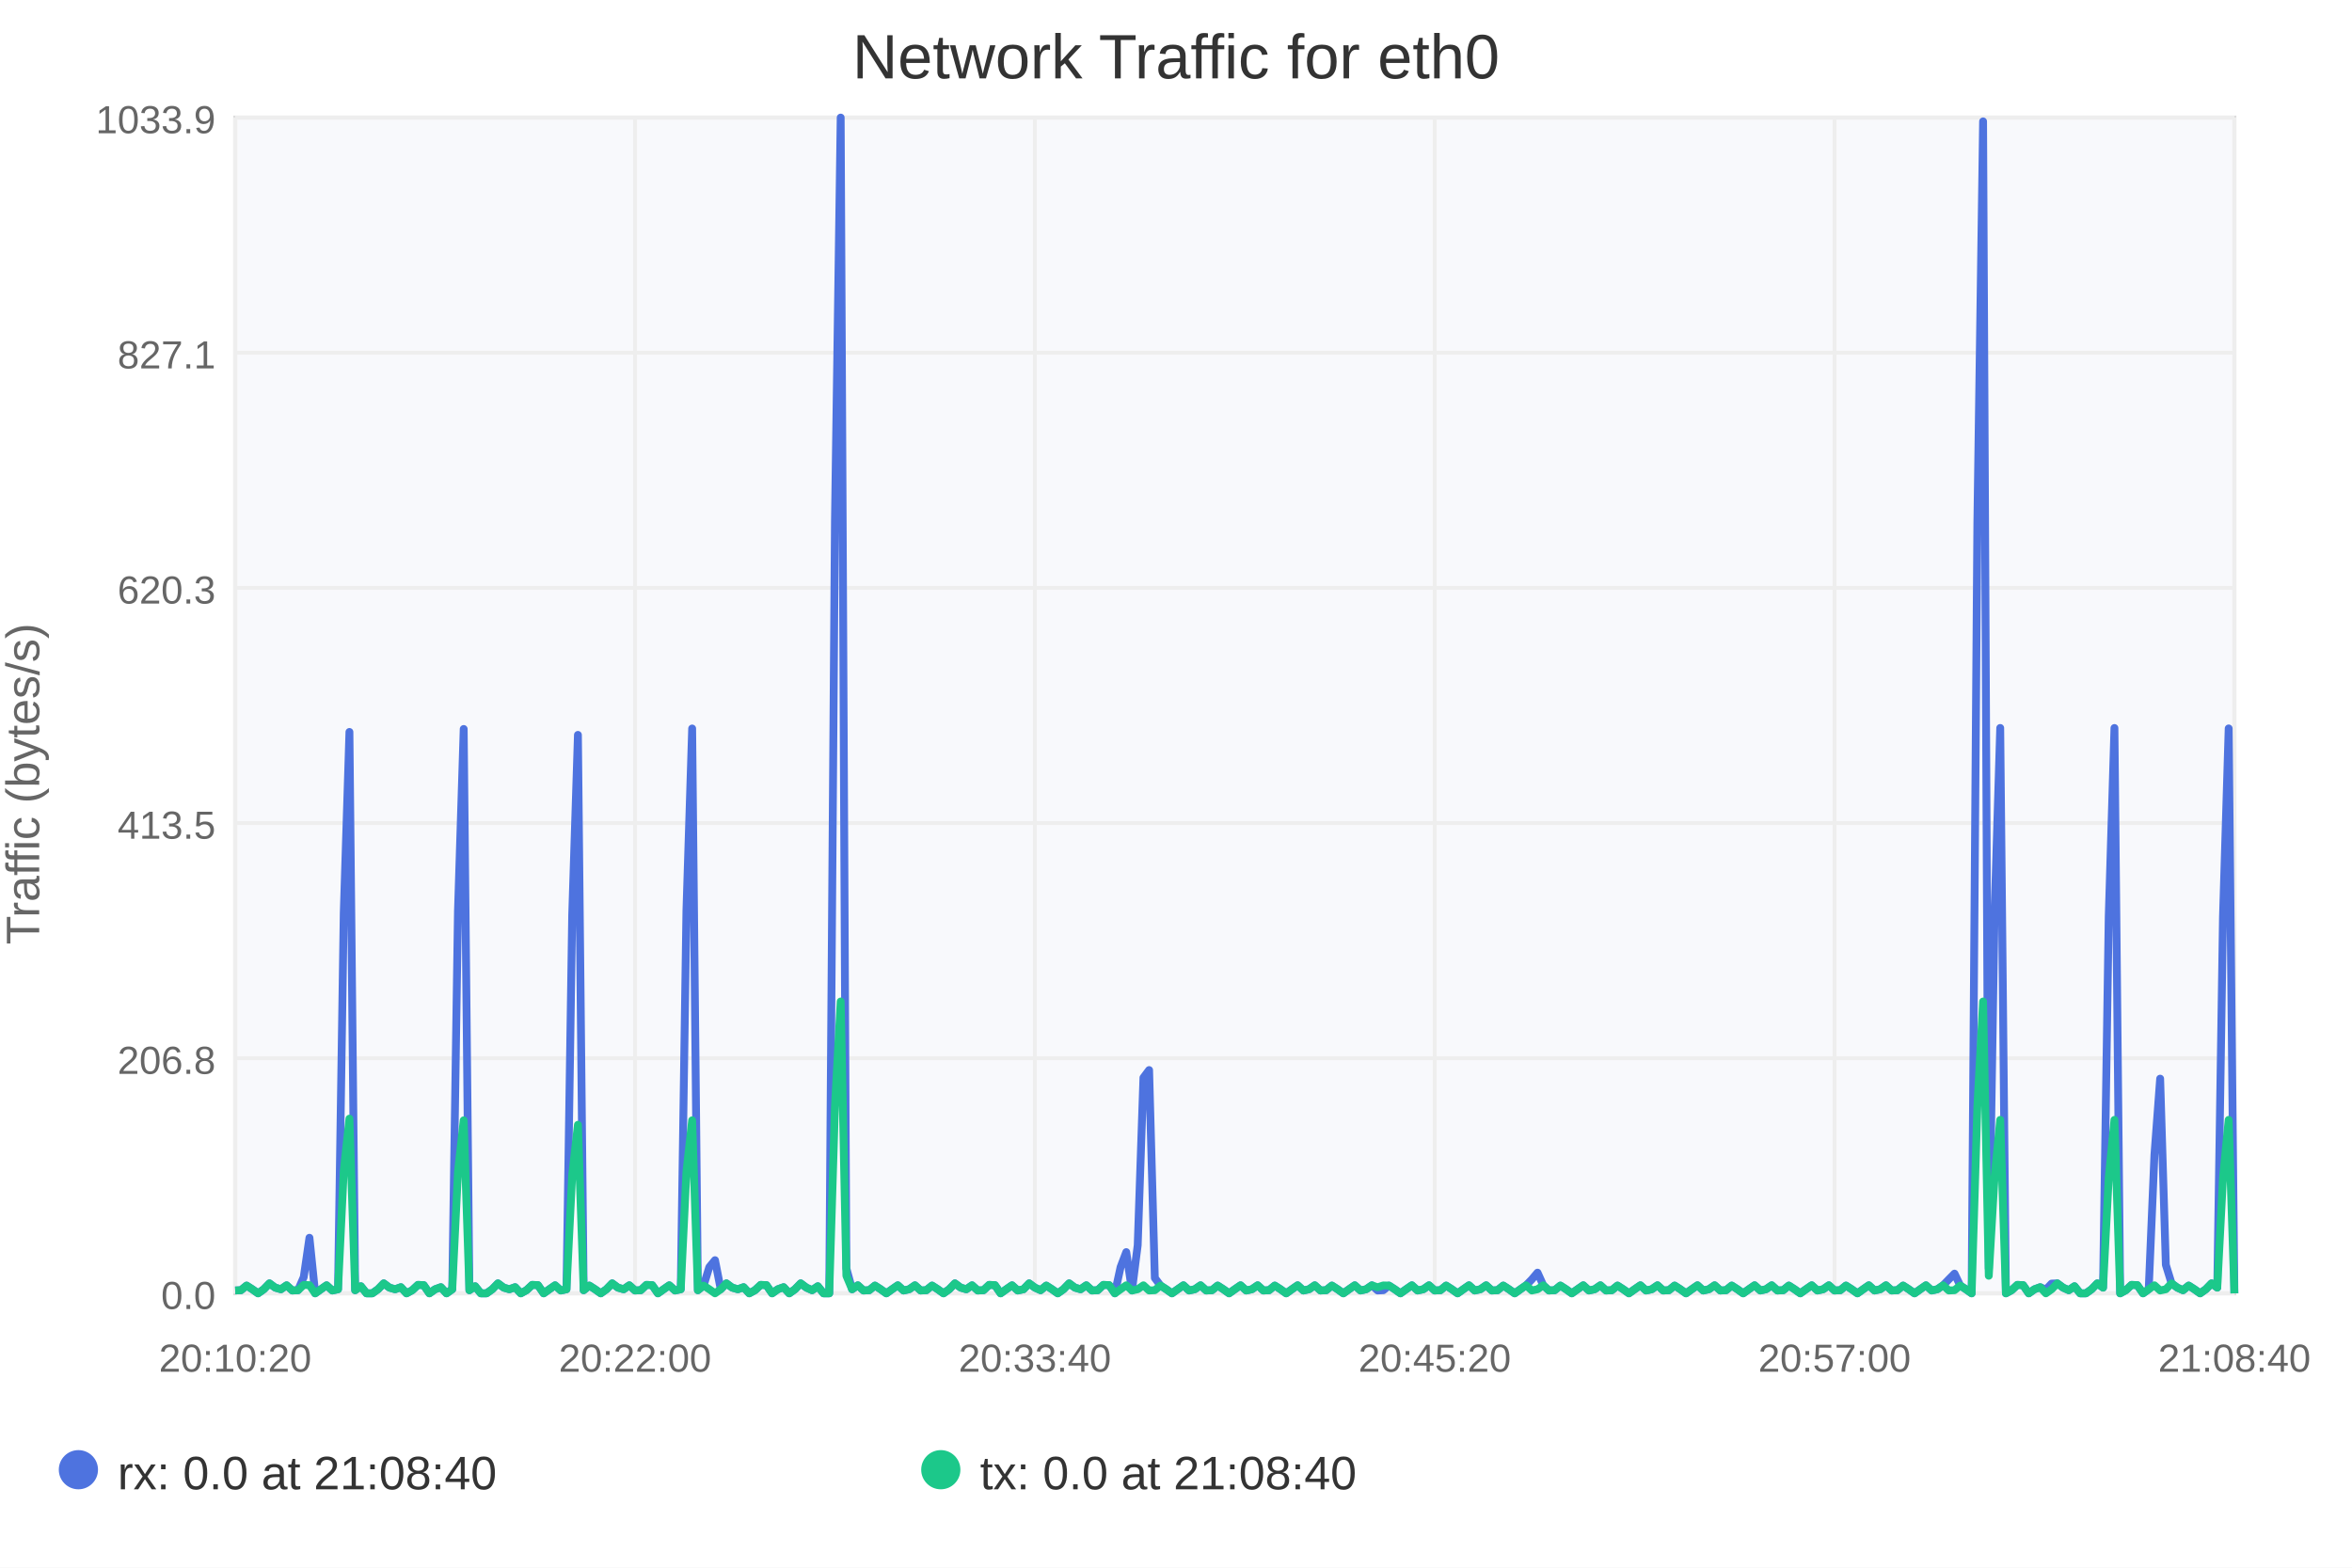
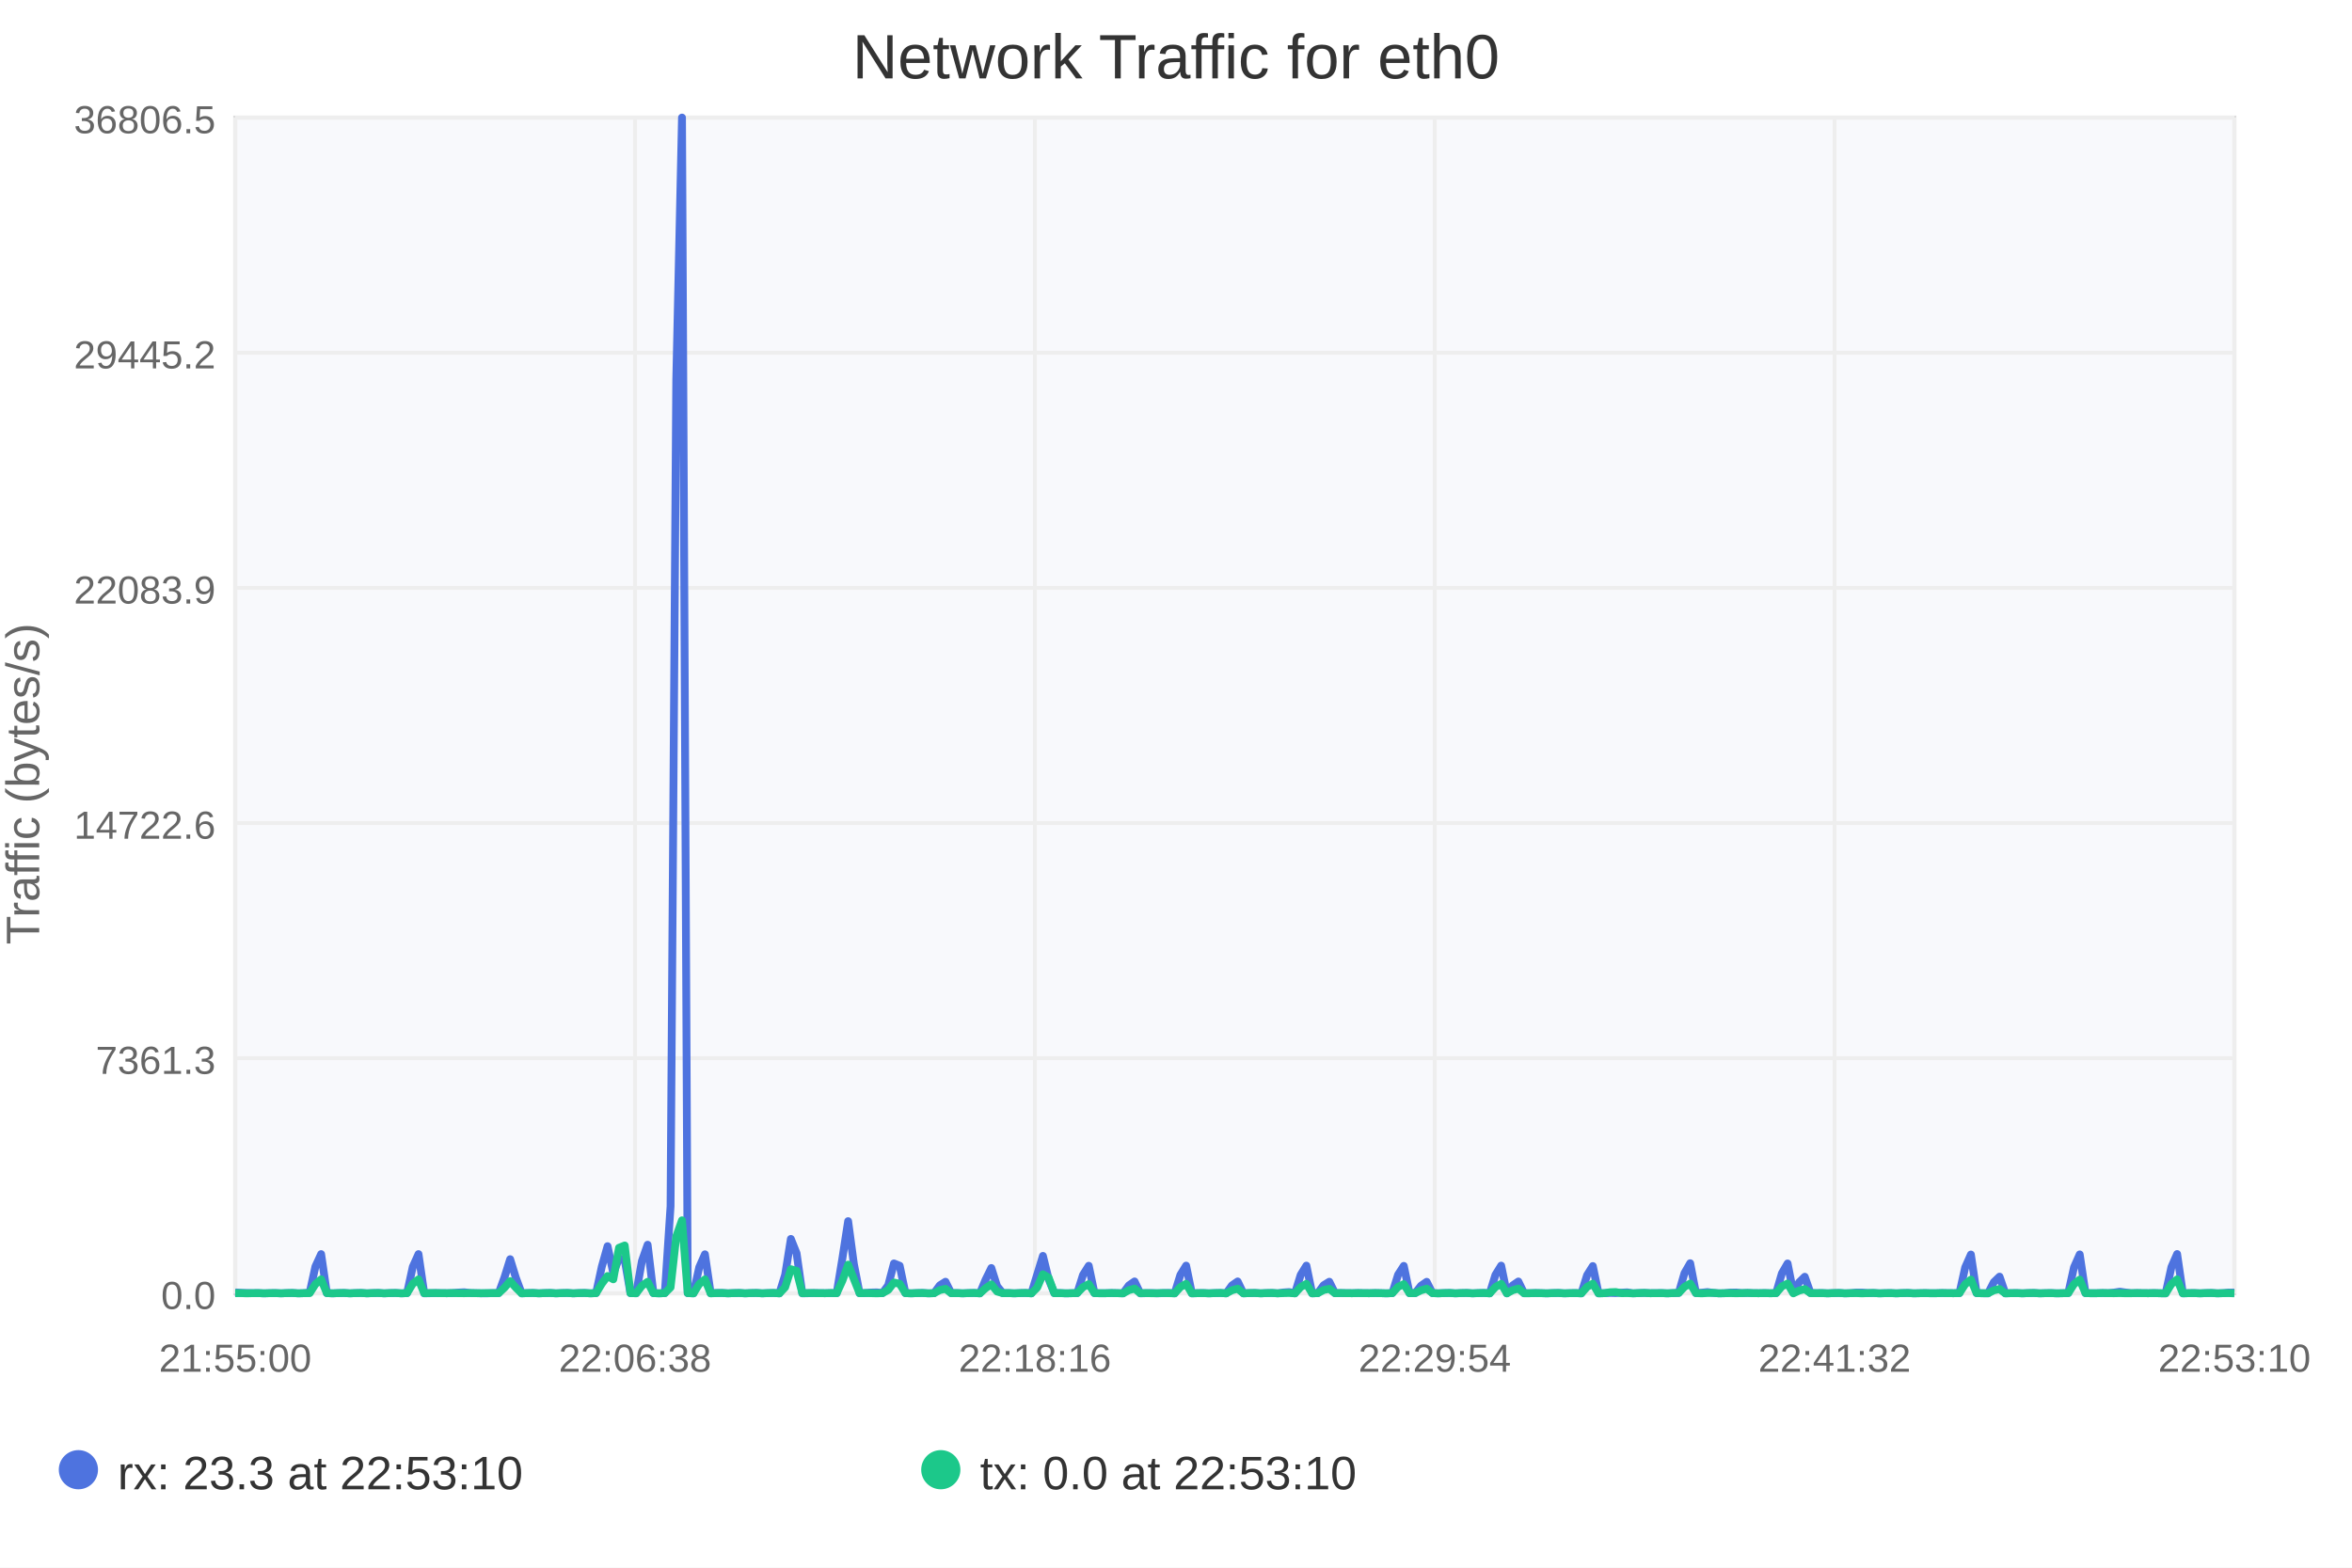
<svg xmlns="http://www.w3.org/2000/svg" width="600" height="400" style="font-family: Arial, sans-serif;">
  <rect width="600" height="400" fill="#ffffff" />
  <g transform="translate(60,30)">
    <rect width="510" height="300" fill="#f8f9fc" stroke="#ddd" />
    <g stroke-width="1">
      <line x1="0" y1="300" x2="510" y2="300" stroke="#eee" />
      <text x="-5" y="304" text-anchor="end" font-size="10" fill="#666">0.0</text>
      <line x1="0" y1="240" x2="510" y2="240" stroke="#eee" />
-       <text x="-5" y="244" text-anchor="end" font-size="10" fill="#666">206.8</text>
+       <text x="-5" y="244" text-anchor="end" font-size="10" fill="#666">7361.3</text>
      <line x1="0" y1="180" x2="510" y2="180" stroke="#eee" />
-       <text x="-5" y="184" text-anchor="end" font-size="10" fill="#666">413.5</text>
+       <text x="-5" y="184" text-anchor="end" font-size="10" fill="#666">14722.6</text>
      <line x1="0" y1="120" x2="510" y2="120" stroke="#eee" />
-       <text x="-5" y="124" text-anchor="end" font-size="10" fill="#666">620.3</text>
+       <text x="-5" y="124" text-anchor="end" font-size="10" fill="#666">22083.9</text>
      <line x1="0" y1="60" x2="510" y2="60" stroke="#eee" />
-       <text x="-5" y="64" text-anchor="end" font-size="10" fill="#666">827.1</text>
+       <text x="-5" y="64" text-anchor="end" font-size="10" fill="#666">29445.2</text>
      <line x1="0" y1="0" x2="510" y2="0" stroke="#eee" />
-       <text x="-5" y="4" text-anchor="end" font-size="10" fill="#666">1033.9</text>
+       <text x="-5" y="4" text-anchor="end" font-size="10" fill="#666">36806.5</text>
    </g>
    <g stroke-width="1">
      <line x1="0" y1="0" x2="0" y2="300" stroke="#eee" />
-       <text x="0" y="320" text-anchor="middle" font-size="10" fill="#666">20:10:20</text>
+       <text x="0" y="320" text-anchor="middle" font-size="10" fill="#666">21:55:00</text>
      <line x1="102" y1="0" x2="102" y2="300" stroke="#eee" />
-       <text x="102" y="320" text-anchor="middle" font-size="10" fill="#666">20:22:00</text>
+       <text x="102" y="320" text-anchor="middle" font-size="10" fill="#666">22:06:38</text>
      <line x1="204" y1="0" x2="204" y2="300" stroke="#eee" />
-       <text x="204" y="320" text-anchor="middle" font-size="10" fill="#666">20:33:40</text>
+       <text x="204" y="320" text-anchor="middle" font-size="10" fill="#666">22:18:16</text>
      <line x1="306" y1="0" x2="306" y2="300" stroke="#eee" />
-       <text x="306" y="320" text-anchor="middle" font-size="10" fill="#666">20:45:20</text>
+       <text x="306" y="320" text-anchor="middle" font-size="10" fill="#666">22:29:54</text>
      <line x1="408" y1="0" x2="408" y2="300" stroke="#eee" />
-       <text x="408" y="320" text-anchor="middle" font-size="10" fill="#666">20:57:00</text>
+       <text x="408" y="320" text-anchor="middle" font-size="10" fill="#666">22:41:32</text>
      <line x1="510" y1="0" x2="510" y2="300" stroke="#eee" />
-       <text x="510" y="320" text-anchor="middle" font-size="10" fill="#666">21:08:40</text>
+       <text x="510" y="320" text-anchor="middle" font-size="10" fill="#666">22:53:10</text>
    </g>
-     <path d="M0.00,299.27 L1.46,299.20 L2.91,298.02 L4.37,298.96 L5.83,300.00 L7.29,298.96 L8.74,297.46 L10.20,298.54 L11.66,298.96 L13.11,297.95 L14.57,299.27 L16.03,299.20 L17.49,295.83 L18.94,285.82 L20.40,300.00 L21.86,298.96 L23.31,297.95 L24.77,299.27 L26.23,298.96 L27.69,202.94 L29.14,156.76 L30.60,299.20 L32.06,298.19 L33.51,300.00 L34.97,300.00 L36.43,298.96 L37.89,297.46 L39.34,298.54 L40.80,298.96 L42.26,298.43 L43.71,300.00 L45.17,299.20 L46.63,297.84 L48.09,297.91 L49.54,300.00 L51.00,298.96 L52.46,298.43 L53.91,300.00 L55.37,298.96 L56.83,202.43 L58.29,156.00 L59.74,299.20 L61.20,298.19 L62.66,300.00 L64.11,300.00 L65.57,298.96 L67.03,297.46 L68.49,298.54 L69.94,298.96 L71.40,298.43 L72.86,300.00 L74.31,299.20 L75.77,297.84 L77.23,297.91 L78.69,300.00 L80.14,298.96 L81.60,297.95 L83.06,299.27 L84.51,298.96 L85.97,203.44 L87.43,157.51 L88.89,299.20 L90.34,298.02 L91.80,298.96 L93.26,300.00 L94.71,298.96 L96.17,297.46 L97.63,298.54 L99.09,298.96 L100.54,297.95 L102.00,299.27 L103.46,299.20 L104.91,297.84 L106.37,297.91 L107.83,300.00 L109.29,298.96 L110.74,297.95 L112.20,299.27 L113.66,298.96 L115.11,202.35 L116.57,155.88 L118.03,299.20 L119.49,298.02 L120.94,293.31 L122.40,291.54 L123.86,298.96 L125.31,297.46 L126.77,298.54 L128.23,298.96 L129.69,298.43 L131.14,300.00 L132.60,299.20 L134.06,297.84 L135.51,297.91 L136.97,300.00 L138.43,298.96 L139.89,298.43 L141.34,300.00 L142.80,298.96 L144.26,297.46 L145.71,298.54 L147.17,299.20 L148.63,298.19 L150.09,300.00 L151.54,300.00 L153.00,102.83 L154.46,0.00 L155.91,293.63 L157.37,298.96 L158.83,297.95 L160.29,299.27 L161.74,299.20 L163.20,298.02 L164.66,298.96 L166.11,300.00 L167.57,298.96 L169.03,297.95 L170.49,299.27 L171.94,298.96 L173.40,297.95 L174.86,299.27 L176.31,299.20 L177.77,298.02 L179.23,298.96 L180.69,300.00 L182.14,298.96 L183.60,297.46 L185.06,298.54 L186.51,298.96 L187.97,297.95 L189.43,299.27 L190.89,299.20 L192.34,297.84 L193.80,297.91 L195.26,300.00 L196.71,298.96 L198.17,297.95 L199.63,299.27 L201.09,298.96 L202.54,297.46 L204.00,298.54 L205.46,299.20 L206.91,298.02 L208.37,298.96 L209.83,300.00 L211.29,298.96 L212.74,297.46 L214.20,298.54 L215.66,298.96 L217.11,297.95 L218.57,299.27 L220.03,299.20 L221.49,297.84 L222.94,297.91 L224.40,300.00 L225.86,293.31 L227.31,289.48 L228.77,299.27 L230.23,287.71 L231.69,244.97 L233.14,243.03 L234.60,296.08 L236.06,298.02 L237.51,298.96 L238.97,300.00 L240.43,298.96 L241.89,297.95 L243.34,299.27 L244.80,298.96 L246.26,297.95 L247.71,299.27 L249.17,299.20 L250.63,298.02 L252.09,298.96 L253.54,300.00 L255.00,298.96 L256.46,297.95 L257.91,299.27 L259.37,298.96 L260.83,297.95 L262.29,299.27 L263.74,299.20 L265.20,298.02 L266.66,298.96 L268.11,300.00 L269.57,298.96 L271.03,297.95 L272.49,299.27 L273.94,298.96 L275.40,297.95 L276.86,299.27 L278.31,299.20 L279.77,298.02 L281.23,298.96 L282.69,300.00 L284.14,298.96 L285.60,297.95 L287.06,299.27 L288.51,298.96 L289.97,297.95 L291.43,299.27 L292.89,299.20 L294.34,298.02 L295.80,298.96 L297.26,300.00 L298.71,298.96 L300.17,297.95 L301.63,299.27 L303.09,298.96 L304.54,297.95 L306.00,299.27 L307.46,299.20 L308.91,298.02 L310.37,298.96 L311.83,300.00 L313.29,298.96 L314.74,297.95 L316.20,299.27 L317.66,298.96 L319.11,297.95 L320.57,299.27 L322.03,299.20 L323.49,298.02 L324.94,298.96 L326.40,300.00 L327.86,298.96 L329.31,297.95 L330.77,296.45 L332.23,294.72 L333.69,297.95 L335.14,299.27 L336.60,299.20 L338.06,298.02 L339.51,298.96 L340.97,300.00 L342.43,298.96 L343.89,297.95 L345.34,299.27 L346.80,298.96 L348.26,297.95 L349.71,299.27 L351.17,299.20 L352.63,298.02 L354.09,298.96 L355.54,300.00 L357.00,298.96 L358.46,297.95 L359.91,299.27 L361.37,298.96 L362.83,297.95 L364.29,299.27 L365.74,299.20 L367.20,298.02 L368.66,298.96 L370.11,300.00 L371.57,298.96 L373.03,297.95 L374.49,299.27 L375.94,298.96 L377.40,297.95 L378.86,299.27 L380.31,299.20 L381.77,298.02 L383.23,298.96 L384.69,300.00 L386.14,298.96 L387.60,297.95 L389.06,299.27 L390.51,298.96 L391.97,297.95 L393.43,299.27 L394.89,299.20 L396.34,298.02 L397.80,298.96 L399.26,300.00 L400.71,298.96 L402.17,297.95 L403.63,299.27 L405.09,298.96 L406.54,297.95 L408.00,299.27 L409.46,299.20 L410.91,298.02 L412.37,298.96 L413.83,300.00 L415.29,298.96 L416.74,297.95 L418.20,299.27 L419.66,298.96 L421.11,297.95 L422.57,299.27 L424.03,299.20 L425.49,298.02 L426.94,298.96 L428.40,300.00 L429.86,298.96 L431.31,297.95 L432.77,299.27 L434.23,298.96 L435.69,297.95 L437.14,296.45 L438.60,294.97 L440.06,298.02 L441.51,298.96 L442.97,300.00 L444.43,103.48 L445.89,0.97 L447.34,293.63 L448.80,203.82 L450.26,155.74 L451.71,300.00 L453.17,299.20 L454.63,297.84 L456.09,297.91 L457.54,300.00 L459.00,298.96 L460.46,298.43 L461.91,299.04 L463.37,297.51 L464.83,297.46 L466.29,298.54 L467.74,299.20 L469.20,298.19 L470.66,300.00 L472.11,300.00 L473.57,298.96 L475.03,297.46 L476.49,298.54 L477.94,203.84 L479.40,155.75 L480.86,300.00 L482.31,299.20 L483.77,297.84 L485.23,297.91 L486.69,300.00 L488.14,298.96 L489.60,264.68 L491.06,245.22 L492.51,292.72 L493.97,297.46 L495.43,298.54 L496.89,299.20 L498.34,298.02 L499.80,298.96 L501.26,300.00 L502.71,298.96 L504.17,297.46 L505.63,298.54 L507.09,203.91 L508.54,155.86 L510.00,300.00" stroke="#4e73df" fill="none" stroke-width="2" stroke-linejoin="round" />
-     <path d="M0.00,299.27 L1.46,299.20 L2.91,298.02 L4.37,298.96 L5.83,300.00 L7.29,298.96 L8.74,297.46 L10.20,298.54 L11.66,298.96 L13.11,297.95 L14.57,299.27 L16.03,299.20 L17.49,297.84 L18.94,297.91 L20.40,300.00 L21.86,298.96 L23.31,297.95 L24.77,299.27 L26.23,298.96 L27.69,268.72 L29.14,255.43 L30.60,299.20 L32.06,298.19 L33.51,300.00 L34.97,300.00 L36.43,298.96 L37.89,297.46 L39.34,298.54 L40.80,298.96 L42.26,298.43 L43.71,300.00 L45.17,299.20 L46.63,297.84 L48.09,297.91 L49.54,300.00 L51.00,298.96 L52.46,298.43 L53.91,300.00 L55.37,298.96 L56.83,269.00 L58.29,255.85 L59.74,299.20 L61.20,298.19 L62.66,300.00 L64.11,300.00 L65.57,298.96 L67.03,297.46 L68.49,298.54 L69.94,298.96 L71.40,298.43 L72.86,300.00 L74.31,299.20 L75.77,297.84 L77.23,297.91 L78.69,300.00 L80.14,298.96 L81.60,297.95 L83.06,299.27 L84.51,298.96 L85.97,269.76 L87.43,257.00 L88.89,299.20 L90.34,298.02 L91.80,298.96 L93.26,300.00 L94.71,298.96 L96.17,297.46 L97.63,298.54 L99.09,298.96 L100.54,297.95 L102.00,299.27 L103.46,299.20 L104.91,297.84 L106.37,297.91 L107.83,300.00 L109.29,298.96 L110.74,297.95 L112.20,299.27 L113.66,298.96 L115.11,269.00 L116.57,255.85 L118.03,299.20 L119.49,298.02 L120.94,298.96 L122.40,300.00 L123.86,298.96 L125.31,297.46 L126.77,298.54 L128.23,298.96 L129.69,298.43 L131.14,300.00 L132.60,299.20 L134.06,297.84 L135.51,297.91 L136.97,300.00 L138.43,298.96 L139.89,298.43 L141.34,300.00 L142.80,298.96 L144.26,297.46 L145.71,298.54 L147.17,299.20 L148.63,298.19 L150.09,300.00 L151.54,300.00 L153.00,252.35 L154.46,225.54 L155.91,295.51 L157.37,298.96 L158.83,297.95 L160.29,299.27 L161.74,299.20 L163.20,298.02 L164.66,298.96 L166.11,300.00 L167.57,298.96 L169.03,297.95 L170.49,299.27 L171.94,298.96 L173.40,297.95 L174.86,299.27 L176.31,299.20 L177.77,298.02 L179.23,298.96 L180.69,300.00 L182.14,298.96 L183.60,297.46 L185.06,298.54 L186.51,298.96 L187.97,297.95 L189.43,299.27 L190.89,299.20 L192.34,297.84 L193.80,297.91 L195.26,300.00 L196.71,298.96 L198.17,297.95 L199.63,299.27 L201.09,298.96 L202.54,297.46 L204.00,298.54 L205.46,299.20 L206.91,298.02 L208.37,298.96 L209.83,300.00 L211.29,298.96 L212.74,297.46 L214.20,298.54 L215.66,298.96 L217.11,297.95 L218.57,299.27 L220.03,299.20 L221.49,297.84 L222.94,297.91 L224.40,300.00 L225.86,298.96 L227.31,297.95 L228.77,299.27 L230.23,298.96 L231.69,297.95 L233.14,299.27 L234.60,299.20 L236.06,298.02 L237.51,298.96 L238.97,300.00 L240.43,298.96 L241.89,297.95 L243.34,299.27 L244.80,298.96 L246.26,297.95 L247.71,299.27 L249.17,299.20 L250.63,298.02 L252.09,298.96 L253.54,300.00 L255.00,298.96 L256.46,297.95 L257.91,299.27 L259.37,298.96 L260.83,297.95 L262.29,299.27 L263.74,299.20 L265.20,298.02 L266.66,298.96 L268.11,300.00 L269.57,298.96 L271.03,297.95 L272.49,299.27 L273.94,298.96 L275.40,297.95 L276.86,299.27 L278.31,299.20 L279.77,298.02 L281.23,298.96 L282.69,300.00 L284.14,298.96 L285.60,297.95 L287.06,299.27 L288.51,298.96 L289.97,297.95 L291.43,298.46 L292.89,297.98 L294.34,298.02 L295.80,298.96 L297.26,300.00 L298.71,298.96 L300.17,297.95 L301.63,299.27 L303.09,298.96 L304.54,297.95 L306.00,299.27 L307.46,299.20 L308.91,298.02 L310.37,298.96 L311.83,300.00 L313.29,298.96 L314.74,297.95 L316.20,299.27 L317.66,298.96 L319.11,297.95 L320.57,299.27 L322.03,299.20 L323.49,298.02 L324.94,298.96 L326.40,300.00 L327.86,298.96 L329.31,297.95 L330.77,299.27 L332.23,298.96 L333.69,297.95 L335.14,299.27 L336.60,299.20 L338.06,298.02 L339.51,298.96 L340.97,300.00 L342.43,298.96 L343.89,297.95 L345.34,299.27 L346.80,298.96 L348.26,297.95 L349.71,299.27 L351.17,299.20 L352.63,298.02 L354.09,298.96 L355.54,300.00 L357.00,298.96 L358.46,297.95 L359.91,299.27 L361.37,298.96 L362.83,297.95 L364.29,299.27 L365.74,299.20 L367.20,298.02 L368.66,298.96 L370.11,300.00 L371.57,298.96 L373.03,297.95 L374.49,299.27 L375.94,298.96 L377.40,297.95 L378.86,299.27 L380.31,299.20 L381.77,298.02 L383.23,298.96 L384.69,300.00 L386.14,298.96 L387.60,297.95 L389.06,299.27 L390.51,298.96 L391.97,297.95 L393.43,299.27 L394.89,299.20 L396.34,298.02 L397.80,298.96 L399.26,300.00 L400.71,298.96 L402.17,297.95 L403.63,299.27 L405.09,298.96 L406.54,297.95 L408.00,299.27 L409.46,299.20 L410.91,298.02 L412.37,298.96 L413.83,300.00 L415.29,298.96 L416.74,297.95 L418.20,299.27 L419.66,298.96 L421.11,297.95 L422.57,299.27 L424.03,299.20 L425.49,298.02 L426.94,298.96 L428.40,300.00 L429.86,298.96 L431.31,297.95 L432.77,299.27 L434.23,298.96 L435.69,297.95 L437.14,299.27 L438.60,299.20 L440.06,298.02 L441.51,298.96 L442.97,300.00 L444.43,252.35 L445.89,225.54 L447.34,295.51 L448.80,270.50 L450.26,255.74 L451.71,300.00 L453.17,299.20 L454.63,297.84 L456.09,297.91 L457.54,300.00 L459.00,298.96 L460.46,298.43 L461.91,300.00 L463.37,298.96 L464.83,297.46 L466.29,298.54 L467.74,299.20 L469.20,298.19 L470.66,300.00 L472.11,300.00 L473.57,298.96 L475.03,297.46 L476.49,298.54 L477.94,270.50 L479.40,255.74 L480.86,300.00 L482.31,299.20 L483.77,297.84 L485.23,297.91 L486.69,300.00 L488.14,298.96 L489.60,297.95 L491.06,299.27 L492.51,298.96 L493.97,297.46 L495.43,298.54 L496.89,299.20 L498.34,298.02 L499.80,298.96 L501.26,300.00 L502.71,298.96 L504.17,297.46 L505.63,298.54 L507.09,270.50 L508.54,255.74 L510.00,300.00" stroke="#1cc88a" fill="none" stroke-width="2" stroke-linejoin="round" />
+     <path d="M0.00,299.77 L1.46,299.88 L2.92,299.92 L4.38,299.96 L5.85,299.94 L7.31,300.00 L8.77,299.96 L10.23,299.94 L11.69,300.00 L13.15,299.94 L14.61,299.91 L16.07,300.00 L17.54,299.96 L19.00,299.81 L20.46,293.17 L21.92,289.99 L23.38,299.94 L24.84,300.00 L26.30,299.94 L27.77,299.91 L29.23,300.00 L30.69,299.94 L32.15,299.91 L33.61,300.00 L35.07,299.94 L36.53,299.91 L37.99,300.00 L39.46,299.94 L40.92,299.91 L42.38,300.00 L43.84,299.94 L45.30,293.24 L46.76,289.99 L48.22,300.00 L49.68,299.97 L51.15,299.93 L52.61,299.96 L54.07,299.97 L55.53,299.93 L56.99,299.80 L58.45,299.73 L59.91,299.93 L61.38,299.96 L62.84,300.00 L64.30,299.99 L65.76,299.94 L67.22,299.94 L68.68,295.96 L70.14,291.29 L71.60,296.03 L73.07,300.00 L74.53,299.94 L75.99,299.91 L77.45,300.00 L78.91,299.94 L80.37,299.91 L81.83,300.00 L83.30,299.94 L84.76,299.91 L86.22,300.00 L87.68,299.94 L89.14,299.91 L90.60,300.00 L92.06,299.94 L93.52,293.21 L94.99,287.97 L96.45,294.85 L97.91,291.07 L99.37,291.50 L100.83,299.94 L102.29,299.98 L103.75,291.76 L105.21,287.60 L106.68,299.94 L108.14,300.00 L109.60,299.94 L111.06,277.79 L112.52,66.84 L113.98,0.00 L115.44,299.94 L116.91,300.00 L118.37,293.36 L119.83,290.04 L121.29,299.98 L122.75,299.92 L124.21,299.91 L125.67,300.00 L127.13,299.94 L128.60,299.91 L130.06,300.00 L131.52,299.94 L132.98,299.91 L134.44,300.00 L135.90,299.94 L137.36,299.91 L138.83,300.00 L140.29,295.29 L141.75,286.12 L143.21,289.78 L144.67,300.00 L146.13,299.97 L147.59,299.93 L149.05,299.96 L150.52,299.97 L151.98,299.93 L153.44,299.96 L154.90,291.06 L156.36,281.58 L157.82,292.48 L159.28,299.97 L160.74,299.93 L162.21,299.80 L163.67,299.76 L165.13,299.94 L166.59,297.94 L168.05,292.37 L169.51,292.96 L170.97,299.94 L172.44,300.00 L173.90,299.94 L175.36,299.91 L176.82,300.00 L178.28,299.96 L179.74,297.96 L181.20,297.04 L182.66,299.96 L184.13,299.94 L185.59,300.00 L187.05,299.94 L188.51,299.91 L189.97,300.00 L191.43,296.51 L192.89,293.54 L194.36,298.17 L195.82,299.96 L197.28,299.94 L198.74,300.00 L200.20,299.94 L201.66,299.91 L203.12,300.00 L204.58,295.25 L206.05,290.45 L207.51,296.37 L208.97,299.96 L210.43,299.94 L211.89,300.00 L213.35,299.97 L214.81,299.93 L216.28,295.29 L217.74,292.97 L219.20,299.94 L220.66,299.98 L222.12,299.97 L223.58,299.93 L225.04,299.96 L226.50,300.00 L227.97,297.98 L229.43,296.97 L230.89,300.00 L232.35,299.96 L233.81,299.94 L235.27,300.00 L236.73,299.94 L238.19,299.91 L239.66,300.00 L241.12,295.29 L242.58,292.93 L244.04,300.00 L245.50,299.96 L246.96,299.94 L248.42,300.00 L249.89,299.94 L251.35,299.91 L252.81,300.00 L254.27,297.98 L255.73,296.97 L257.19,300.00 L258.65,299.94 L260.11,299.91 L261.58,300.00 L263.04,299.94 L264.50,299.91 L265.96,300.00 L267.42,299.78 L268.88,299.68 L270.34,300.00 L271.81,295.29 L273.27,292.93 L274.73,300.00 L276.19,299.94 L277.65,297.94 L279.11,297.04 L280.57,299.97 L282.03,299.93 L283.50,299.96 L284.96,299.97 L286.42,299.93 L287.88,299.96 L289.34,299.97 L290.80,299.93 L292.26,299.96 L293.72,300.00 L295.19,299.94 L296.65,295.25 L298.11,293.00 L299.57,299.96 L301.03,299.94 L302.49,298.07 L303.95,297.06 L305.42,299.94 L306.88,300.00 L308.34,299.94 L309.80,299.91 L311.26,300.00 L312.72,299.94 L314.18,299.91 L315.64,300.00 L317.11,299.94 L318.57,299.91 L320.03,300.00 L321.49,295.29 L322.95,292.93 L324.41,300.00 L325.87,297.99 L327.34,296.98 L328.80,299.98 L330.26,299.97 L331.72,299.93 L333.18,299.96 L334.64,300.00 L336.10,299.94 L337.56,299.91 L339.03,300.00 L340.49,299.96 L341.95,299.94 L343.41,300.00 L344.87,295.36 L346.33,293.04 L347.79,300.00 L349.26,299.96 L350.72,299.89 L352.18,299.93 L353.64,299.83 L355.10,299.75 L356.56,300.00 L358.02,299.94 L359.48,299.89 L360.95,299.97 L362.41,299.96 L363.87,299.94 L365.33,300.00 L366.79,299.94 L368.25,299.89 L369.71,294.87 L371.17,292.32 L372.64,299.94 L374.10,299.84 L375.56,299.68 L377.02,299.88 L378.48,300.00 L379.94,299.97 L381.40,299.82 L382.87,299.79 L384.33,299.95 L385.79,299.90 L387.25,299.96 L388.71,299.97 L390.17,299.94 L391.63,299.98 L393.09,299.94 L394.56,294.91 L396.02,292.38 L397.48,299.81 L398.94,297.21 L400.40,295.77 L401.86,299.92 L403.32,299.96 L404.79,299.94 L406.25,300.00 L407.71,299.94 L409.17,299.91 L410.63,300.00 L412.09,299.96 L413.55,299.81 L415.01,299.81 L416.48,299.94 L417.94,299.91 L419.40,300.00 L420.86,299.96 L422.32,299.94 L423.78,300.00 L425.24,299.94 L426.70,299.91 L428.17,300.00 L429.63,299.97 L431.09,299.94 L432.55,299.98 L434.01,299.97 L435.47,299.93 L436.93,299.96 L438.40,299.97 L439.86,299.94 L441.32,293.40 L442.78,290.10 L444.24,299.94 L445.70,299.98 L447.16,300.00 L448.62,297.16 L450.09,295.74 L451.55,300.00 L453.01,299.96 L454.47,299.94 L455.93,300.00 L457.39,299.94 L458.85,299.91 L460.32,300.00 L461.78,299.96 L463.24,299.94 L464.70,300.00 L466.16,299.97 L467.62,299.93 L469.08,293.36 L470.54,290.07 L472.01,299.94 L473.47,299.98 L474.93,299.97 L476.39,299.93 L477.85,299.96 L479.31,299.81 L480.77,299.58 L482.23,299.79 L483.70,299.97 L485.16,299.93 L486.62,299.96 L488.08,299.97 L489.54,299.94 L491.00,299.98 L492.46,300.00 L493.93,293.31 L495.39,289.97 L496.85,300.00 L498.31,299.96 L499.77,299.94 L501.23,300.00 L502.69,299.94 L504.15,299.91 L505.62,300.00 L507.08,299.96 L508.54,299.81 L510.00,299.81" stroke="#4e73df" fill="none" stroke-width="2" stroke-linejoin="round" />
+     <path d="M0.00,299.96 L1.46,299.94 L2.92,300.00 L4.38,299.96 L5.85,299.94 L7.31,300.00 L8.77,299.96 L10.23,299.94 L11.69,300.00 L13.15,299.94 L14.61,299.91 L16.07,300.00 L17.54,299.96 L19.00,299.94 L20.46,297.65 L21.92,296.43 L23.38,299.94 L24.84,300.00 L26.30,299.94 L27.77,299.91 L29.23,300.00 L30.69,299.94 L32.15,299.91 L33.61,300.00 L35.07,299.94 L36.53,299.91 L37.99,300.00 L39.46,299.94 L40.92,299.91 L42.38,300.00 L43.84,299.94 L45.30,297.54 L46.76,296.44 L48.22,299.97 L49.68,299.93 L51.15,299.93 L52.61,299.96 L54.07,299.97 L55.53,299.93 L56.99,299.96 L58.45,299.97 L59.91,299.93 L61.38,299.96 L62.84,299.97 L64.30,299.94 L65.76,299.94 L67.22,299.94 L68.68,298.57 L70.14,296.89 L71.60,298.55 L73.07,300.00 L74.53,299.94 L75.99,299.91 L77.45,300.00 L78.91,299.94 L80.37,299.91 L81.83,300.00 L83.30,299.94 L84.76,299.91 L86.22,300.00 L87.68,299.94 L89.14,299.91 L90.60,300.00 L92.06,299.94 L93.52,297.53 L94.99,295.58 L96.45,296.42 L97.91,288.38 L99.37,287.79 L100.83,299.94 L102.29,299.98 L103.75,298.07 L105.21,297.06 L106.68,299.94 L108.14,300.00 L109.60,299.94 L111.06,298.48 L112.52,285.46 L113.98,281.37 L115.44,299.94 L116.91,300.00 L118.37,297.62 L119.83,296.44 L121.29,300.00 L122.75,299.94 L124.21,299.91 L125.67,300.00 L127.13,299.94 L128.60,299.91 L130.06,300.00 L131.52,299.94 L132.98,299.91 L134.44,300.00 L135.90,299.94 L137.36,299.91 L138.83,300.00 L140.29,298.45 L141.75,293.85 L143.21,294.25 L144.67,299.97 L146.13,299.93 L147.59,299.93 L149.05,299.96 L150.52,299.97 L151.98,299.93 L153.44,299.96 L154.90,296.76 L156.36,292.68 L157.82,296.31 L159.28,299.97 L160.74,299.93 L162.21,299.96 L163.67,300.00 L165.13,299.94 L166.59,299.13 L168.05,297.24 L169.51,297.57 L170.97,299.94 L172.44,300.00 L173.90,299.94 L175.36,299.91 L176.82,300.00 L178.28,299.96 L179.74,299.17 L181.20,298.85 L182.66,299.96 L184.13,299.94 L185.59,300.00 L187.05,299.94 L188.51,299.91 L189.97,300.00 L191.43,298.68 L192.89,297.71 L194.36,299.53 L195.82,299.96 L197.28,299.94 L198.74,300.00 L200.20,299.94 L201.66,299.91 L203.12,300.00 L204.58,298.54 L206.05,295.14 L207.51,296.00 L208.97,299.96 L210.43,299.94 L211.89,300.00 L213.35,299.97 L214.81,299.93 L216.28,298.41 L217.74,297.65 L219.20,299.94 L220.66,299.98 L222.12,299.97 L223.58,299.93 L225.04,299.96 L226.50,300.00 L227.97,299.19 L229.43,298.79 L230.89,299.97 L232.35,299.94 L233.81,299.98 L235.27,299.97 L236.73,299.93 L238.19,299.96 L239.66,300.00 L241.12,298.39 L242.58,297.58 L244.04,300.00 L245.50,299.96 L246.96,299.94 L248.42,300.00 L249.89,299.94 L251.35,299.91 L252.81,300.00 L254.27,299.21 L255.73,298.82 L257.19,300.00 L258.65,299.94 L260.11,299.91 L261.58,300.00 L263.04,299.94 L264.50,299.91 L265.96,300.00 L267.42,299.94 L268.88,299.91 L270.34,300.00 L271.81,298.39 L273.27,297.58 L274.73,300.00 L276.19,299.94 L277.65,299.15 L279.11,298.85 L280.57,299.97 L282.03,299.93 L283.50,299.96 L284.96,299.97 L286.42,299.93 L287.88,299.96 L289.34,299.97 L290.80,299.93 L292.26,299.96 L293.72,300.00 L295.19,299.94 L296.65,298.35 L298.11,297.65 L299.57,299.96 L301.03,299.94 L302.49,299.23 L303.95,298.81 L305.42,299.94 L306.88,300.00 L308.34,299.94 L309.80,299.91 L311.26,300.00 L312.72,299.94 L314.18,299.91 L315.64,300.00 L317.11,299.94 L318.57,299.91 L320.03,300.00 L321.49,298.39 L322.95,297.58 L324.41,300.00 L325.87,299.20 L327.34,298.79 L328.80,299.98 L330.26,299.97 L331.72,299.93 L333.18,299.96 L334.64,300.00 L336.10,299.94 L337.56,299.91 L339.03,300.00 L340.49,299.96 L341.95,299.94 L343.41,300.00 L344.87,298.35 L346.33,297.53 L347.79,300.00 L349.26,299.96 L350.72,299.72 L352.18,299.67 L353.64,299.96 L355.10,299.94 L356.56,300.00 L358.02,299.94 L359.48,299.89 L360.95,299.97 L362.41,299.96 L363.87,299.94 L365.33,300.00 L366.79,299.94 L368.25,299.89 L369.71,298.34 L371.17,297.51 L372.64,299.94 L374.10,300.00 L375.56,299.92 L377.02,299.88 L378.48,300.00 L379.94,299.97 L381.40,299.94 L382.87,299.98 L384.33,299.95 L385.79,299.90 L387.25,299.96 L388.71,299.97 L390.17,299.94 L391.63,299.98 L393.09,299.94 L394.56,298.23 L396.02,297.50 L397.48,300.00 L398.94,299.30 L400.40,298.92 L401.86,299.95 L403.32,299.96 L404.79,299.94 L406.25,300.00 L407.71,299.94 L409.17,299.91 L410.63,300.00 L412.09,299.96 L413.55,299.94 L415.01,300.00 L416.48,299.94 L417.94,299.91 L419.40,300.00 L420.86,299.96 L422.32,299.94 L423.78,300.00 L425.24,299.94 L426.70,299.91 L428.17,300.00 L429.63,299.97 L431.09,299.94 L432.55,299.98 L434.01,299.97 L435.47,299.93 L436.93,299.96 L438.40,299.97 L439.86,299.94 L441.32,297.67 L442.78,296.50 L444.24,299.94 L445.70,299.98 L447.16,299.98 L448.62,299.23 L450.09,298.90 L451.55,300.00 L453.01,299.96 L454.47,299.94 L455.93,300.00 L457.39,299.94 L458.85,299.91 L460.32,300.00 L461.78,299.96 L463.24,299.94 L464.70,300.00 L466.16,299.97 L467.62,299.93 L469.08,297.65 L470.54,296.50 L472.01,299.94 L473.47,299.98 L474.93,299.97 L476.39,299.93 L477.85,299.96 L479.31,299.97 L480.77,299.94 L482.23,299.98 L483.70,299.97 L485.16,299.93 L486.62,299.96 L488.08,299.97 L489.54,299.94 L491.00,299.98 L492.46,300.00 L493.93,297.62 L495.39,296.44 L496.85,300.00 L498.31,299.96 L499.77,299.94 L501.23,300.00 L502.69,299.94 L504.15,299.91 L505.62,300.00 L507.08,299.96 L508.54,299.94 L510.00,300.00" stroke="#1cc88a" fill="none" stroke-width="2" stroke-linejoin="round" />
  </g>
  <text x="300" y="20" text-anchor="middle" font-size="16" fill="#333">Network Traffic for eth0</text>
  <text x="10" y="200" text-anchor="middle" transform="rotate(-90,10,200)" font-size="12" fill="#666">Traffic (bytes/s)</text>
  <g font-size="12">
    <circle cx="20" cy="375" r="5" fill="#4e73df" />
-     <text x="30" y="380" fill="#333">rx: 0.0 at 21:08:40</text>
+     <text x="30" y="380" fill="#333">rx: 23.3 at 22:53:10</text>
    <circle cx="240" cy="375" r="5" fill="#1cc88a" />
-     <text x="250" y="380" fill="#333">tx: 0.0 at 21:08:40</text>
+     <text x="250" y="380" fill="#333">tx: 0.0 at 22:53:10</text>
  </g>
</svg>
